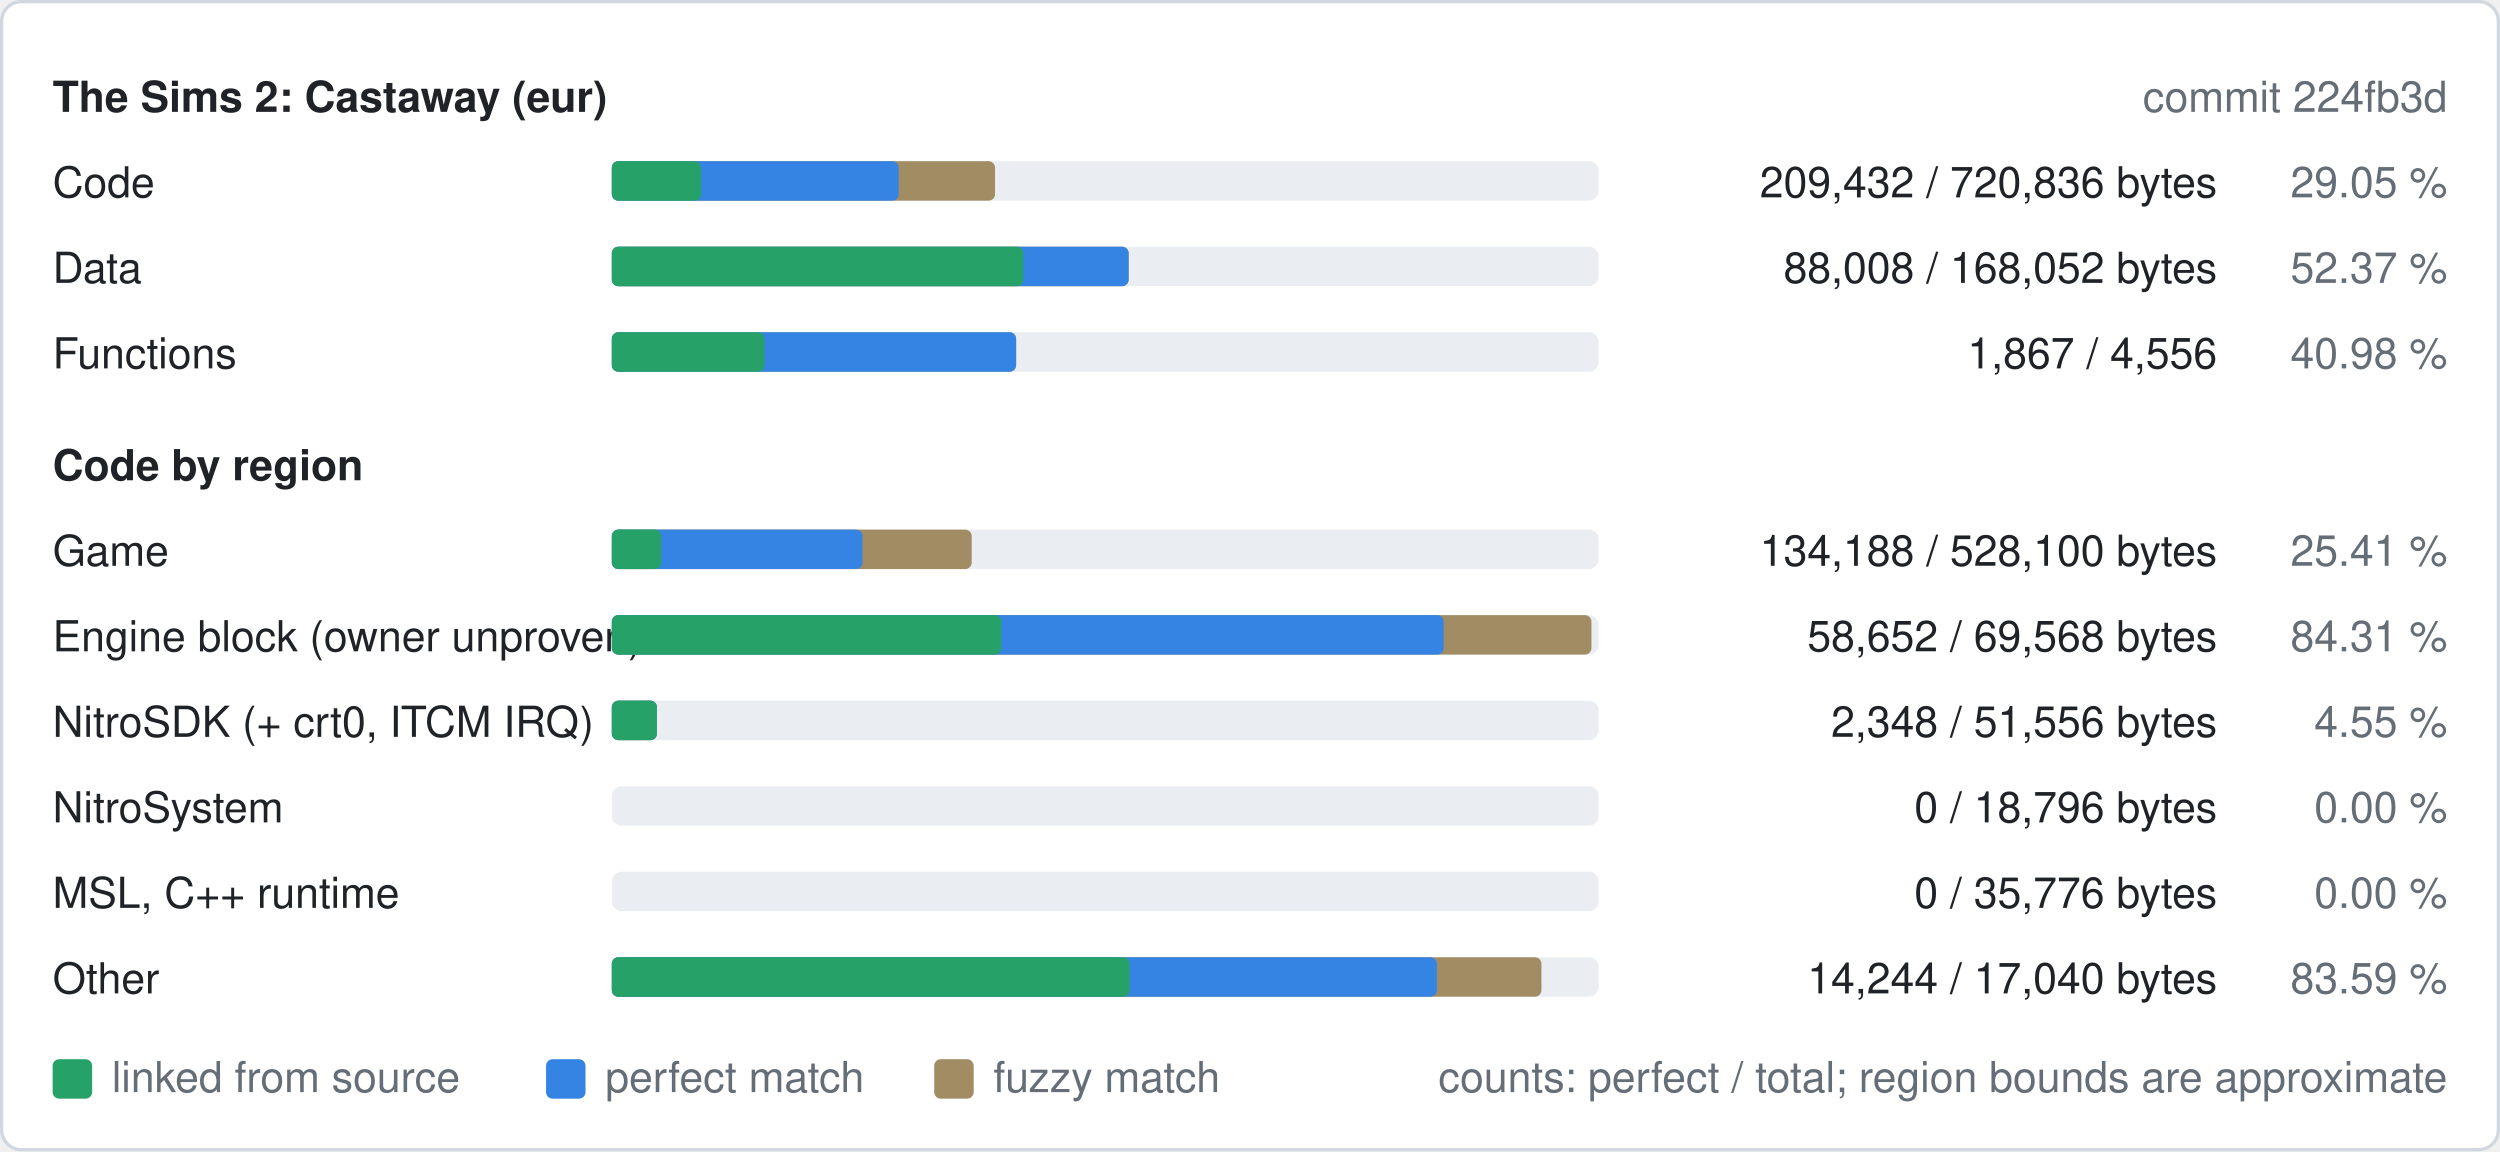
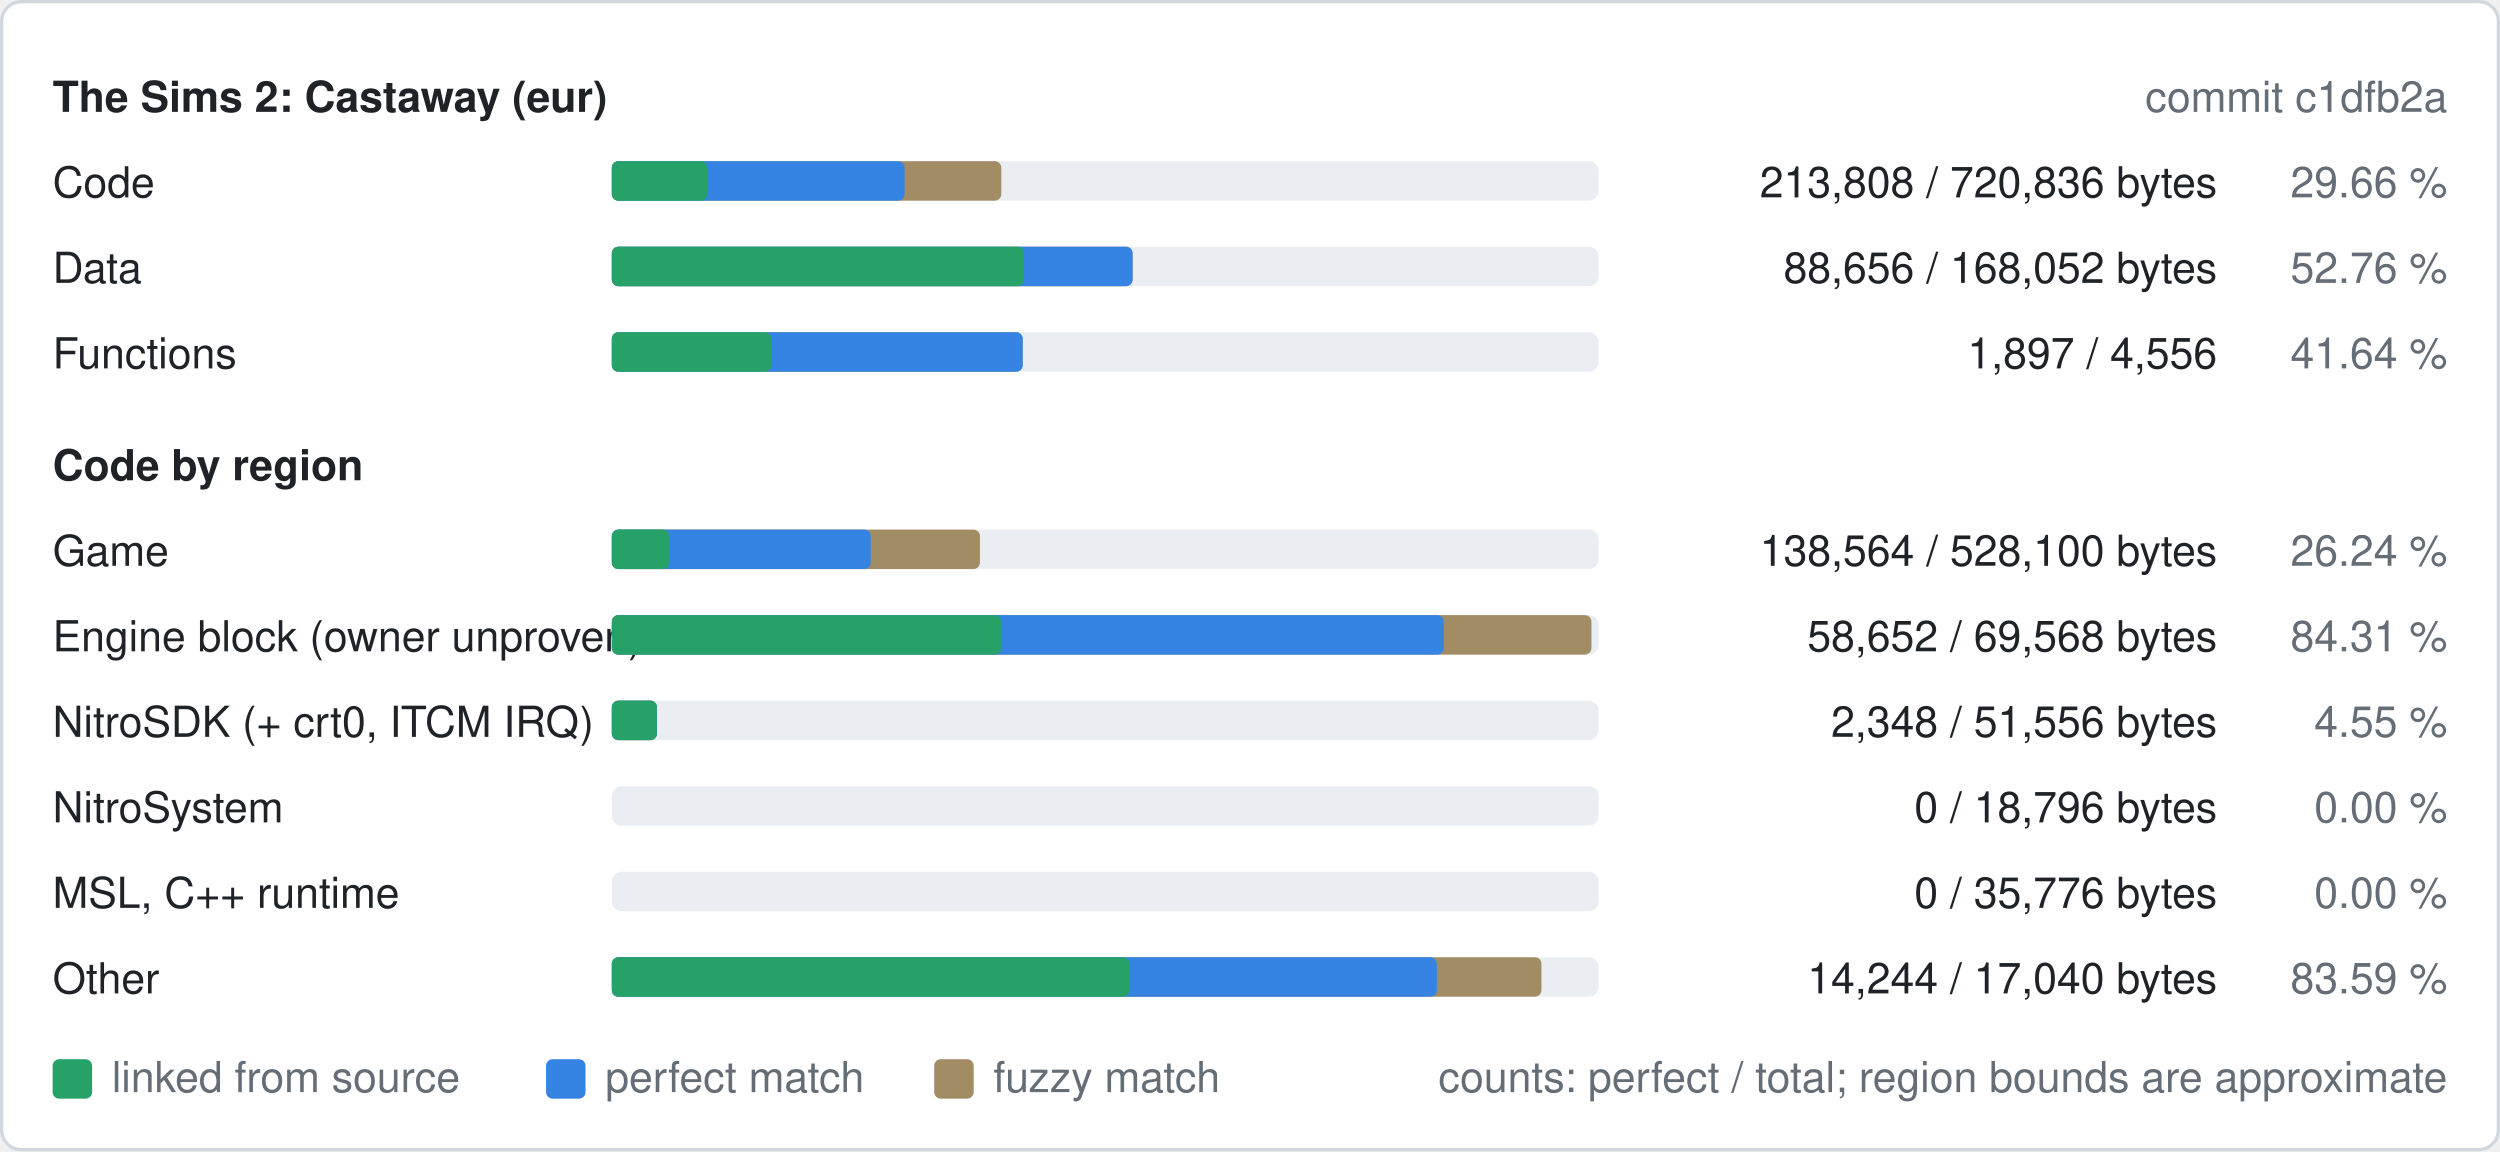
<svg xmlns="http://www.w3.org/2000/svg" width="760" height="350" viewBox="0 0 760 350" role="img" aria-label="Decompilation progress of eur">
  <style>
text{font-family:-apple-system,BlinkMacSystemFont,"Segoe UI",Helvetica,Arial,sans-serif;font-size:13px}
.b{font-weight:600}
.bg{fill:#ffffff;stroke:#d0d7de}.t{fill:#1f2328}.m{fill:#656d76}.track{fill:#eaeef2}.fuzzy{fill:#a28c64}.perfect{fill:#3584e4}.linked{fill:#26a269}
@media (prefers-color-scheme: dark){.bg{fill:#0d1117;stroke:#30363d}.t{fill:#e6edf3}.m{fill:#8d96a0}.track{fill:#21262d}.fuzzy{fill:#a28c64}.perfect{fill:#3584e4}.linked{fill:#2ec27e}}
</style>
  <rect class="bg" x="0.5" y="0.5" width="759" height="349" rx="6" />
  <text class="t b" x="16" y="34">The Sims 2: Castaway (eur)</text>
-   <text class="m" x="744" y="34" text-anchor="end">commit 224fb3d</text>
+   <text class="m" x="744" y="34" text-anchor="end">commit c1dfb2a</text>
  <text class="t" x="16" y="60">Code</text>
  <rect class="track" x="186" y="49" width="300" height="12" rx="3" />
-   <rect class="fuzzy" x="186" y="49" width="116.5" height="12" rx="2" />
-   <rect class="perfect" x="186" y="49" width="87.2" height="12" rx="2" />
-   <rect class="linked" x="186" y="49" width="27.1" height="12" rx="2" />
-   <text class="t" x="674" y="60" text-anchor="end">209,432 / 720,836 bytes</text>
-   <text class="m" x="744" y="60" text-anchor="end">29.05 %</text>
+   <rect class="fuzzy" x="186" y="49" width="118.4" height="12" rx="2" />
+   <rect class="perfect" x="186" y="49" width="89.0" height="12" rx="2" />
+   <rect class="linked" x="186" y="49" width="29.0" height="12" rx="2" />
+   <text class="t" x="674" y="60" text-anchor="end">213,808 / 720,836 bytes</text>
+   <text class="m" x="744" y="60" text-anchor="end">29.66 %</text>
  <text class="t" x="16" y="86">Data</text>
  <rect class="track" x="186" y="75" width="300" height="12" rx="3" />
-   <rect class="fuzzy" x="186" y="75" width="157.1" height="12" rx="2" />
-   <rect class="perfect" x="186" y="75" width="157.1" height="12" rx="2" />
-   <rect class="linked" x="186" y="75" width="125.1" height="12" rx="2" />
-   <text class="t" x="674" y="86" text-anchor="end">88,008 / 168,052 bytes</text>
-   <text class="m" x="744" y="86" text-anchor="end">52.37 %</text>
+   <rect class="fuzzy" x="186" y="75" width="158.3" height="12" rx="2" />
+   <rect class="perfect" x="186" y="75" width="158.3" height="12" rx="2" />
+   <rect class="linked" x="186" y="75" width="125.3" height="12" rx="2" />
+   <text class="t" x="674" y="86" text-anchor="end">88,656 / 168,052 bytes</text>
+   <text class="m" x="744" y="86" text-anchor="end">52.76 %</text>
  <text class="t" x="16" y="112">Functions</text>
  <rect class="track" x="186" y="101" width="300" height="12" rx="3" />
-   <rect class="fuzzy" x="186" y="101" width="122.9" height="12" rx="2" />
-   <rect class="perfect" x="186" y="101" width="122.9" height="12" rx="2" />
-   <rect class="linked" x="186" y="101" width="46.4" height="12" rx="2" />
-   <text class="t" x="674" y="112" text-anchor="end">1,867 / 4,556</text>
-   <text class="m" x="744" y="112" text-anchor="end">40.98 %</text>
+   <rect class="fuzzy" x="186" y="101" width="124.9" height="12" rx="2" />
+   <rect class="perfect" x="186" y="101" width="124.9" height="12" rx="2" />
+   <rect class="linked" x="186" y="101" width="48.4" height="12" rx="2" />
+   <text class="t" x="674" y="112" text-anchor="end">1,897 / 4,556</text>
+   <text class="m" x="744" y="112" text-anchor="end">41.64 %</text>
  <text class="t b" x="16" y="146">Code by region</text>
  <text class="t" x="16" y="172">Game</text>
  <rect class="track" x="186" y="161" width="300" height="12" rx="3" />
-   <rect class="fuzzy" x="186" y="161" width="109.4" height="12" rx="2" />
-   <rect class="perfect" x="186" y="161" width="76.2" height="12" rx="2" />
-   <rect class="linked" x="186" y="161" width="15.0" height="12" rx="2" />
-   <text class="t" x="674" y="172" text-anchor="end">134,188 / 528,100 bytes</text>
-   <text class="m" x="744" y="172" text-anchor="end">25.41 %</text>
+   <rect class="fuzzy" x="186" y="161" width="111.9" height="12" rx="2" />
+   <rect class="perfect" x="186" y="161" width="78.7" height="12" rx="2" />
+   <rect class="linked" x="186" y="161" width="17.5" height="12" rx="2" />
+   <text class="t" x="674" y="172" text-anchor="end">138,564 / 528,100 bytes</text>
+   <text class="m" x="744" y="172" text-anchor="end">26.24 %</text>
  <text class="t" x="16" y="198">Engine block (owner unproven)</text>
  <rect class="track" x="186" y="187" width="300" height="12" rx="3" />
  <rect class="fuzzy" x="186" y="187" width="297.8" height="12" rx="2" />
  <rect class="perfect" x="186" y="187" width="252.9" height="12" rx="2" />
  <rect class="linked" x="186" y="187" width="118.4" height="12" rx="2" />
  <text class="t" x="674" y="198" text-anchor="end">58,652 / 69,568 bytes</text>
  <text class="m" x="744" y="198" text-anchor="end">84.31 %</text>
  <text class="t" x="16" y="224">NitroSDK (+ crt0, ITCM IRQ)</text>
  <rect class="track" x="186" y="213" width="300" height="12" rx="3" />
  <rect class="fuzzy" x="186" y="213" width="13.7" height="12" rx="2" />
  <rect class="perfect" x="186" y="213" width="13.7" height="12" rx="2" />
  <rect class="linked" x="186" y="213" width="13.7" height="12" rx="2" />
  <text class="t" x="674" y="224" text-anchor="end">2,348 / 51,556 bytes</text>
  <text class="m" x="744" y="224" text-anchor="end">4.55 %</text>
  <text class="t" x="16" y="250">NitroSystem</text>
  <rect class="track" x="186" y="239" width="300" height="12" rx="3" />
  <text class="t" x="674" y="250" text-anchor="end">0 / 18,796 bytes</text>
  <text class="m" x="744" y="250" text-anchor="end">0.00 %</text>
  <text class="t" x="16" y="276">MSL, C++ runtime</text>
  <rect class="track" x="186" y="265" width="300" height="12" rx="3" />
  <text class="t" x="674" y="276" text-anchor="end">0 / 35,776 bytes</text>
  <text class="m" x="744" y="276" text-anchor="end">0.00 %</text>
  <text class="t" x="16" y="302">Other</text>
  <rect class="track" x="186" y="291" width="300" height="12" rx="3" />
  <rect class="fuzzy" x="186" y="291" width="282.6" height="12" rx="2" />
  <rect class="perfect" x="186" y="291" width="250.8" height="12" rx="2" />
  <rect class="linked" x="186" y="291" width="157.4" height="12" rx="2" />
  <text class="t" x="674" y="302" text-anchor="end">14,244 / 17,040 bytes</text>
  <text class="m" x="744" y="302" text-anchor="end">83.59 %</text>
  <rect class="linked" x="16" y="322" width="12" height="12" rx="2" />
  <text class="m" x="34" y="332">linked from source</text>
  <rect class="perfect" x="166" y="322" width="12" height="12" rx="2" />
  <text class="m" x="184" y="332">perfect match</text>
  <rect class="fuzzy" x="284" y="322" width="12" height="12" rx="2" />
  <text class="m" x="302" y="332">fuzzy match</text>
  <text class="m" x="744" y="332" text-anchor="end">counts: perfect / total; region bounds are approximate</text>
</svg>
